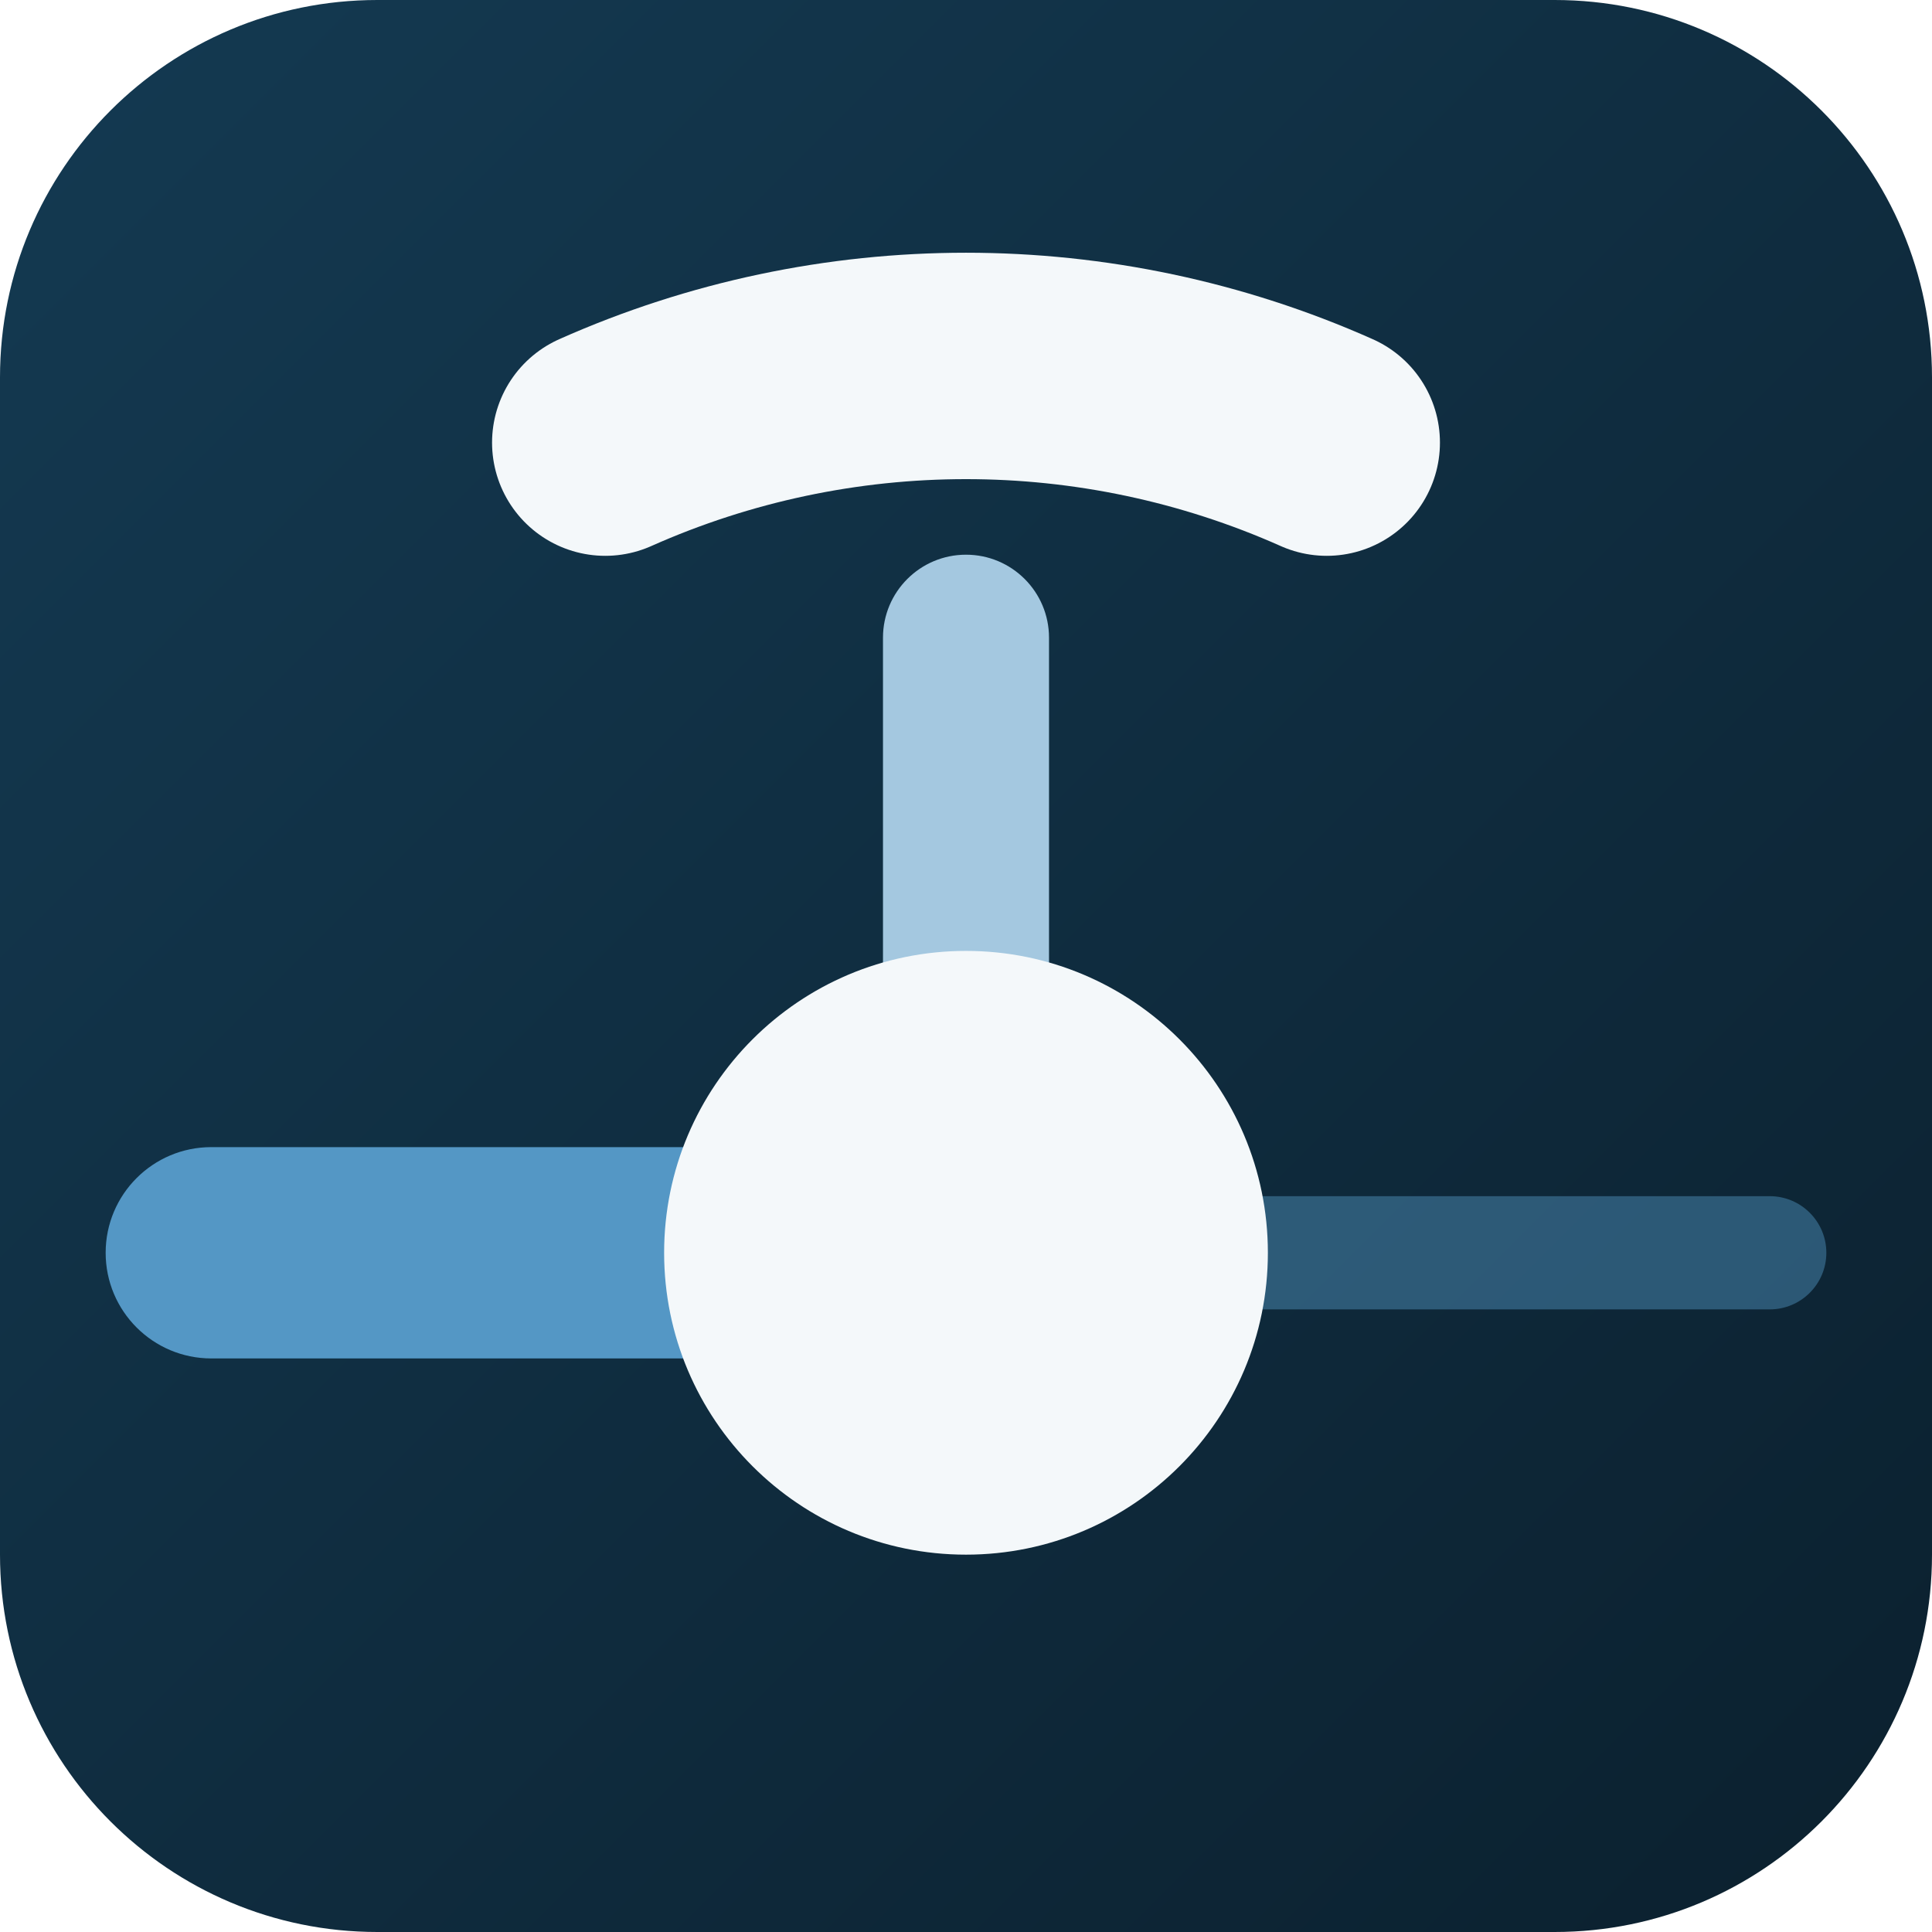
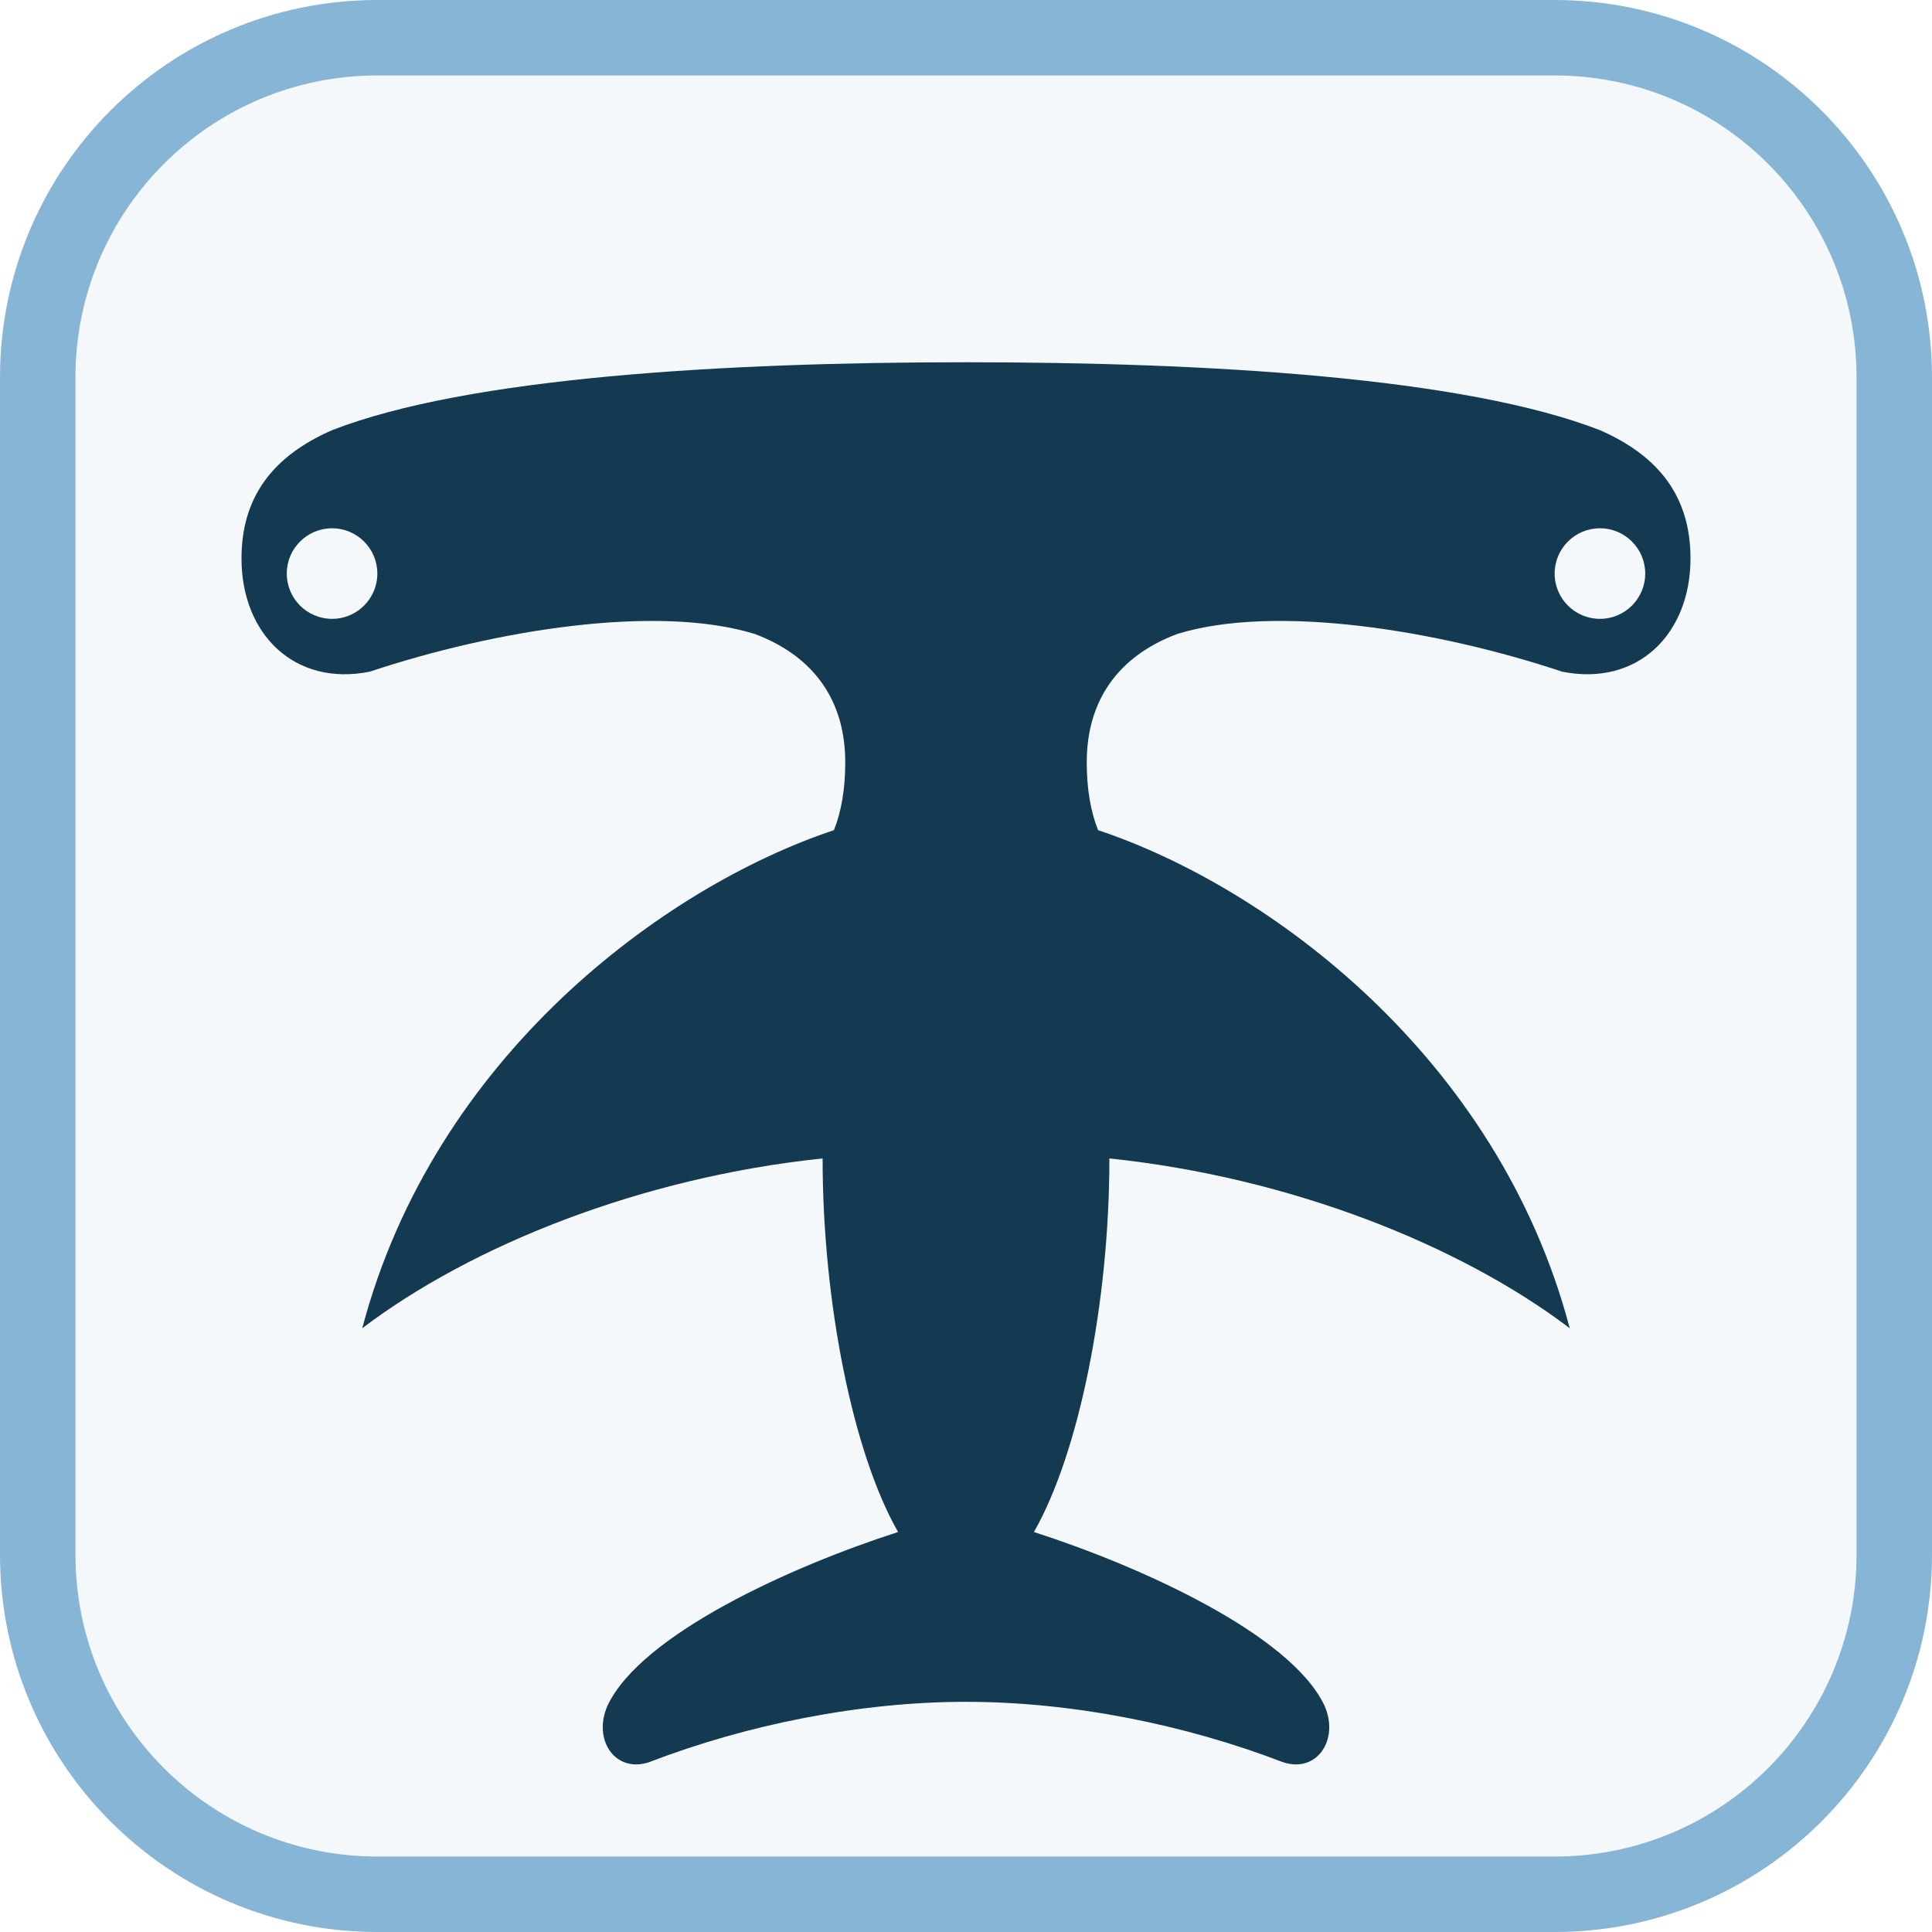
<svg xmlns="http://www.w3.org/2000/svg" viewBox="0 0 1024 1024">
-   <defs>
-     <linearGradient id="bg" x1="0" y1="0" x2="1" y2="1">
-       <stop offset="0" stop-color="#143A52" />
-       <stop offset="1" stop-color="#0B202E" />
-     </linearGradient>
-     <radialGradient id="glow" cx="0.5" cy="0.5" r="0.5">
-       <stop offset="0" stop-color="#4A91C2" stop-opacity="0.5" />
-       <stop offset="0.55" stop-color="#2C7FB8" stop-opacity="0.1" />
-       <stop offset="1" stop-color="#2C7FB8" stop-opacity="0" />
-     </radialGradient>
-     <linearGradient id="beamIn" x1="0" x2="1" y1="0" y2="0">
-       <stop offset="0" stop-color="#2C7FB8" stop-opacity="0" />
-       <stop offset="0.5" stop-color="#86B5D6" stop-opacity="0.8" />
-       <stop offset="1" stop-color="#F4F8FA" />
-     </linearGradient>
-     <linearGradient id="beamOut" x1="0" x2="1" y1="0" y2="0">
-       <stop offset="0" stop-color="#86B5D6" stop-opacity="0.55" />
-       <stop offset="1" stop-color="#86B5D6" stop-opacity="0" />
-     </linearGradient>
-     <linearGradient id="ray90" x1="0" x2="0" y1="1" y2="0">
-       <stop offset="0" stop-color="#F4F8FA" />
-       <stop offset="1" stop-color="#86B5D6" stop-opacity="0.7" />
-     </linearGradient>
-     <radialGradient id="particle" cx="0.36" cy="0.32" r="0.78">
-       <stop offset="0" stop-color="#FFFFFF" />
-       <stop offset="0.42" stop-color="#A4C8E0" />
-       <stop offset="1" stop-color="#2C7FB8" />
-     </radialGradient>
-   </defs>
-   <rect x="0" y="0" width="1024" height="1024" rx="200" fill="url(#bg)" />
-   <rect x="56" y="608" width="456" height="112" rx="56" fill="#5497C5" />
-   <rect x="512" y="634" width="456" height="60" rx="30" fill="#5497C5" fill-opacity="0.45" />
-   <rect x="468" y="294" width="88" height="370" rx="44" fill="#A4C8E0" />
-   <path d="M703.2 234.6A470 470 0 0 0 320.8 234.6" fill="none" stroke="#F4F8FA" stroke-width="120" stroke-linecap="round" />
-   <circle cx="512" cy="664" r="160" fill="#F4F8FA" />
+   <rect x="20" y="20" width="984" height="984" rx="180" fill="#F4F8FA" stroke="#86B5D6" stroke-width="40" />
+   <path d="M512 192C640 192 776 200 848 228C880 242 896 264 896 296C896 336 868 364 828 356C762 334 676 320 624 336C592 348 576 372 576 404C576 418 578 430 582 440C672 470 794 560 832 704C774 660 684 624 588 614C588 690 572 770 548 812C604 830 684 866 702 904C710 922 698 940 680 934C628 914 568 902 512 902C456 902 396 914 344 934C326 940 314 922 322 904C340 866 420 830 476 812C452 770 436 690 436 614C340 624 250 660 192 704C230 560 352 470 442 440C446 430 448 418 448 404C448 372 432 348 400 336C348 320 262 334 196 356C156 364 128 336 128 296C128 264 144 242 176 228C248 200 384 192 512 192Z" fill="#143A52" />
+   <circle cx="176" cy="304" r="24" fill="#F4F8FA" />
+   <circle cx="848" cy="304" r="24" fill="#F4F8FA" />
</svg>
